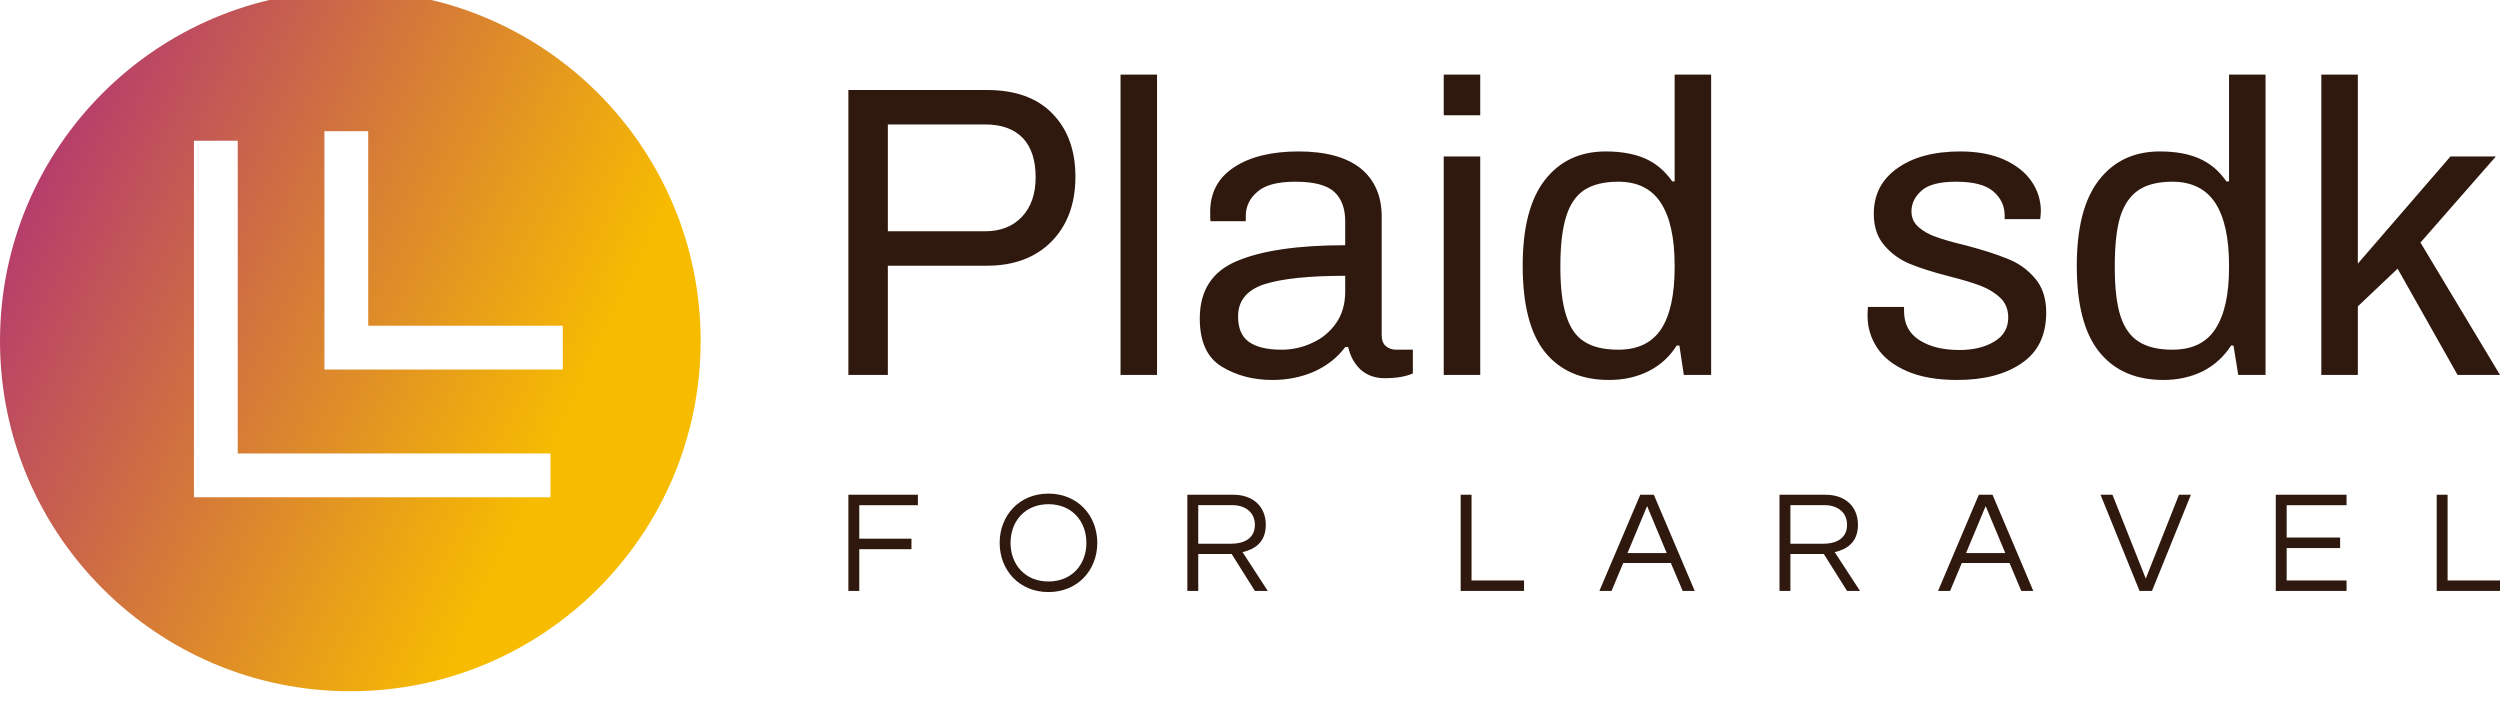
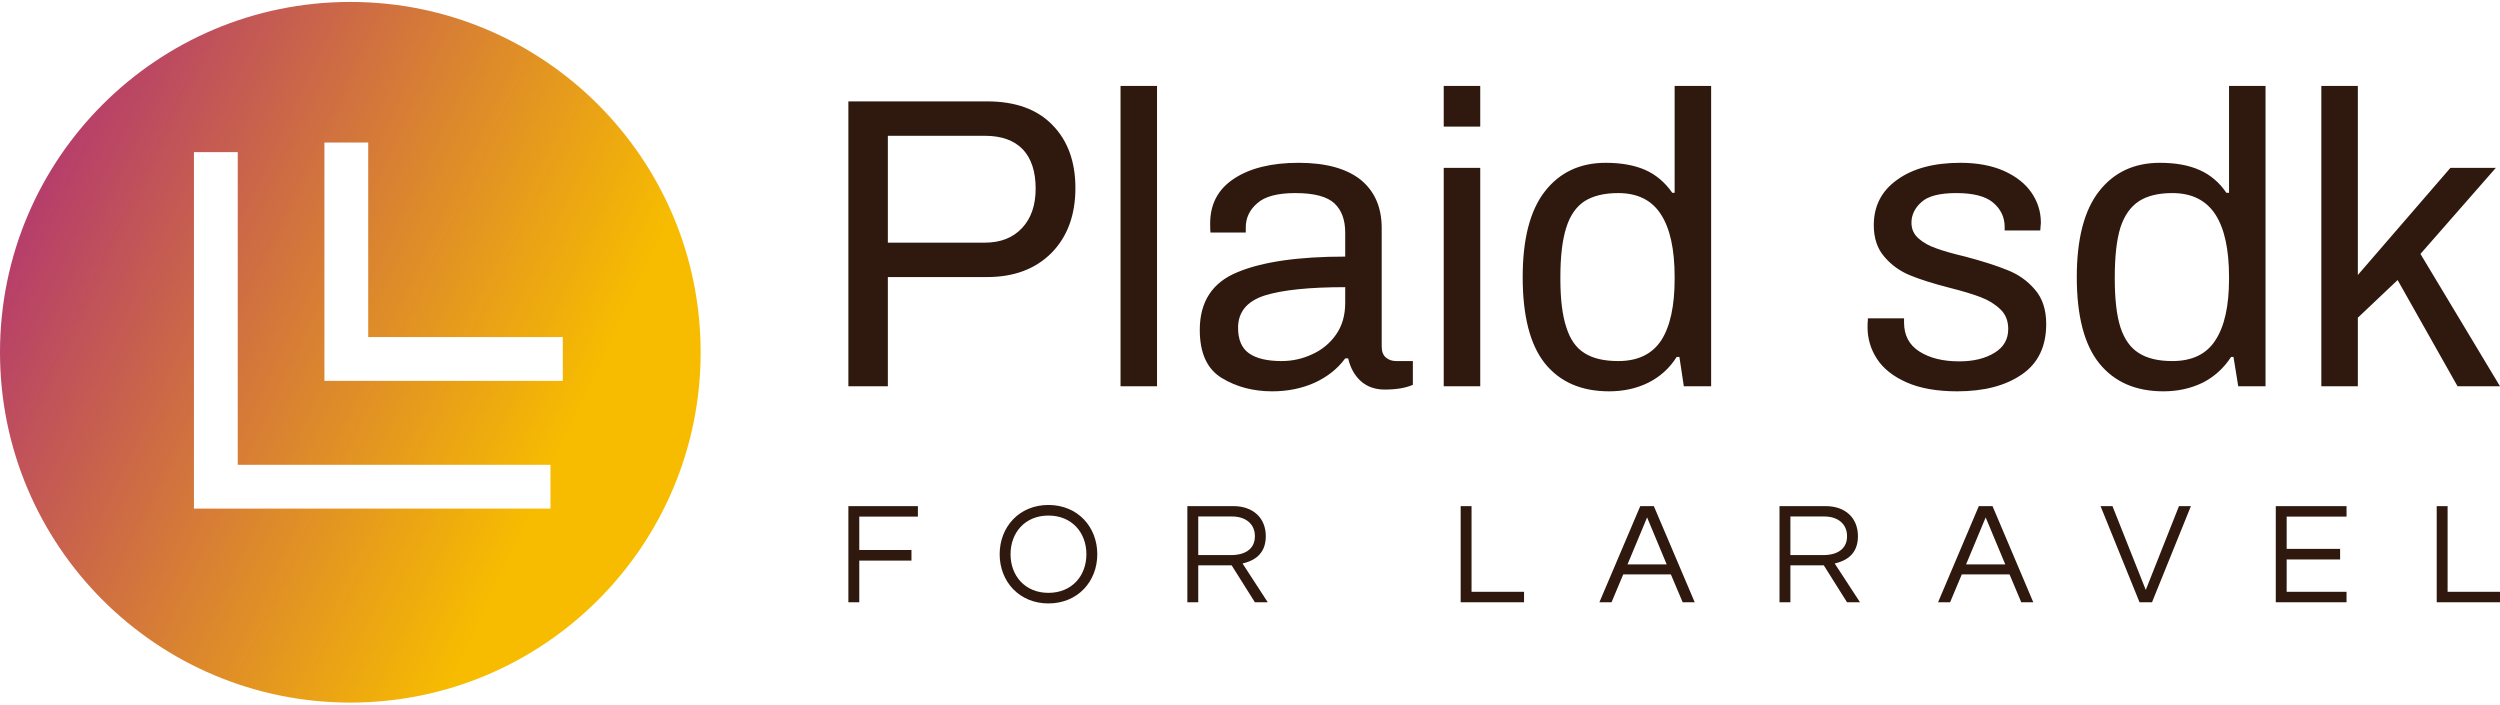
- <svg xmlns="http://www.w3.org/2000/svg" viewBox="40 120 220 62" class="iconLeftSlogan">
+ <svg xmlns="http://www.w3.org/2000/svg" viewBox="40 119 220 62" class="iconLeftSlogan">
  <path d="M114.657 152.993v-25.072h12.197q3.76 0 5.772 2.09 2.01 2.062 2.01 5.536 0 3.552-2.089 5.694-2.115 2.141-5.693 2.141h-8.723v9.611h-3.474Zm3.474-12.64h8.54q2.063 0 3.265-1.28 1.201-1.28 1.201-3.474 0-2.246-1.123-3.447-1.15-1.202-3.343-1.202h-8.54v9.403Zm20.476 12.64v-26.43h3.212v26.43h-3.212Zm13.346.444q-2.508 0-4.44-1.175-1.933-1.175-1.933-4.23 0-3.71 3.29-5.068 3.292-1.384 9.508-1.384v-2.115q0-1.672-.94-2.56-.967-.914-3.448-.914-2.35 0-3.343.888-1.019.862-1.019 2.142v.444h-3.108q-.026-.21-.026-.81 0-2.56 2.116-3.944 2.115-1.384 5.667-1.384 3.578 0 5.459 1.489 1.854 1.515 1.854 4.257v10.42q0 .654.366.967.365.313.914.313h1.462v2.09q-.94.418-2.48.418-1.255 0-2.09-.732-.836-.757-1.123-2.01h-.261q-.993 1.357-2.69 2.141-1.698.757-3.735.757Zm.835-2.664q1.41 0 2.69-.6 1.28-.575 2.09-1.724.81-1.15.81-2.795v-1.384q-4.728 0-7.078.731-2.35.758-2.35 2.847 0 1.567.965 2.246.967.68 2.873.68Zm14.26-20.632v-3.578h3.213v3.578h-3.213Zm0 22.852v-19.222h3.213v19.222h-3.213Zm14.548.444q-3.657 0-5.642-2.455-1.958-2.455-1.958-7.6 0-5.04 1.958-7.548 1.96-2.507 5.355-2.507 2.037 0 3.473.627 1.41.627 2.377 2.01h.209v-9.401h3.212v26.43h-2.403l-.391-2.585h-.235q-.94 1.488-2.508 2.272-1.54.757-3.447.757Zm.81-2.664q2.585 0 3.786-1.828 1.176-1.828 1.176-5.406v-.157q0-3.656-1.202-5.51-1.201-1.881-3.76-1.881-1.829 0-2.952.705-1.123.731-1.62 2.325-.521 1.619-.521 4.361v.157q0 2.69.522 4.257.496 1.593 1.593 2.272 1.097.705 2.977.705Zm29.825 2.664q-2.664 0-4.44-.783-1.775-.784-2.611-2.063-.836-1.28-.836-2.795 0-.418.026-.6v-.183h3.186v.365q0 1.698 1.359 2.56 1.358.862 3.5.862 1.88 0 3.107-.758 1.202-.731 1.202-2.09 0-1.07-.68-1.723-.705-.68-1.723-1.07-1.019-.393-2.769-.837-2.141-.548-3.473-1.097-1.332-.548-2.246-1.619-.94-1.07-.94-2.794 0-2.534 2.063-3.996 2.063-1.489 5.563-1.489 2.194 0 3.813.705 1.62.731 2.429 1.907.836 1.201.836 2.664l-.053.679h-3.134v-.314q0-1.28-1.018-2.141-.993-.836-3.239-.836-2.194 0-3.056.784-.888.783-.888 1.828 0 .835.627 1.384.627.548 1.541.862.914.34 2.56.731 2.272.6 3.682 1.175 1.437.549 2.429 1.698 1.019 1.15 1.019 3.056 0 2.977-2.142 4.44-2.142 1.488-5.694 1.488Zm18.152 0q-3.656 0-5.641-2.455-1.985-2.455-1.985-7.6 0-5.04 1.959-7.548 1.958-2.507 5.354-2.507 2.063 0 3.473.627 1.437.627 2.377 2.01h.235v-9.401h3.212v26.43h-2.402l-.418-2.585h-.21q-.966 1.488-2.507 2.272-1.567.757-3.447.757Zm.783-2.664q2.612 0 3.787-1.828 1.202-1.828 1.202-5.406v-.157q0-3.656-1.202-5.51-1.227-1.881-3.787-1.881-1.828 0-2.925.705-1.123.731-1.645 2.325-.496 1.619-.496 4.361v.157q0 2.69.496 4.257.522 1.593 1.62 2.272 1.096.705 2.95.705Zm13.111 2.22v-26.43h3.213v16.636l8.148-9.428h3.996l-6.633 7.574L260 152.993h-3.735l-5.275-9.35-3.5 3.317v6.033h-3.213Z" fill="#2F190E" />
  <defs>
    <linearGradient gradientTransform="rotate(25)" id="a" x1="0%" y1="0%" x2="100%" y2="0%">
      <stop offset="0%" stop-color="#A92580" />
      <stop offset="100%" stop-color="#F7BC00" />
    </linearGradient>
  </defs>
  <path d="M16 32c8.837 0 16-7.163 16-16S24.837 0 16 0 0 7.163 0 16s7.163 16 16 16zM14.817 6.421h2v8.886h8.887v2H14.817V6.421zm-5.959.437h2v14.283h14.283v2H8.858V6.858z" fill="url(#a)" transform="translate(40 119.171) scale(1.92678)" />
  <path d="M120.775 164.46v-.922h-6.118v8.464h.959v-3.67h4.593v-.932h-4.593v-2.94Zm11.486-1.023c-2.566 0-4.291 1.927-4.291 4.337 0 2.402 1.725 4.328 4.291 4.328 2.575 0 4.3-1.926 4.3-4.328 0-2.41-1.725-4.337-4.3-4.337Zm0 7.734c-2.054 0-3.333-1.497-3.333-3.397 0-1.908 1.279-3.405 3.333-3.405 2.064 0 3.342 1.497 3.342 3.405 0 1.9-1.278 3.397-3.342 3.397Zm13.185-2.42h2.94l2.045 3.251h1.133l-2.22-3.415c.941-.219 2.046-.767 2.046-2.401 0-1.607-1.114-2.648-2.858-2.648h-4.045v8.464h.959Zm0-4.3h2.977c1.196 0 2.008.657 2.008 1.735 0 1.315-1.15 1.662-2.063 1.662h-2.922Zm23.092-.913v8.464h5.578v-.922h-4.62v-7.542Zm17 0h-1.195l-3.598 8.464h1.069l1.031-2.456h4.191l1.041 2.456h1.06Zm-2.318 5.131 1.725-4.136 1.726 4.136Zm14.335.082h2.94l2.045 3.251h1.142l-2.228-3.415c.95-.219 2.045-.767 2.045-2.401 0-1.607-1.105-2.648-2.849-2.648h-4.054v8.464h.959Zm0-4.3h2.986c1.196 0 2 .657 2 1.735 0 1.315-1.151 1.662-2.055 1.662h-2.931Zm17.787-.913h-1.206l-3.588 8.464h1.06l1.03-2.456h4.201l1.032 2.456h1.059Zm-2.329 5.131 1.726-4.136 1.726 4.136Zm18.737-5.131-2.922 7.377-2.931-7.377h-1.05l3.433 8.464h1.096l3.424-8.464Zm14.746.922v-.922h-6.227v8.464h6.227v-.922h-5.269v-2.849h4.703v-.931h-4.703v-2.84Zm7.934-.922v8.464H260v-.922h-4.611v-7.542Z" fill="#2F190E" />
</svg>
